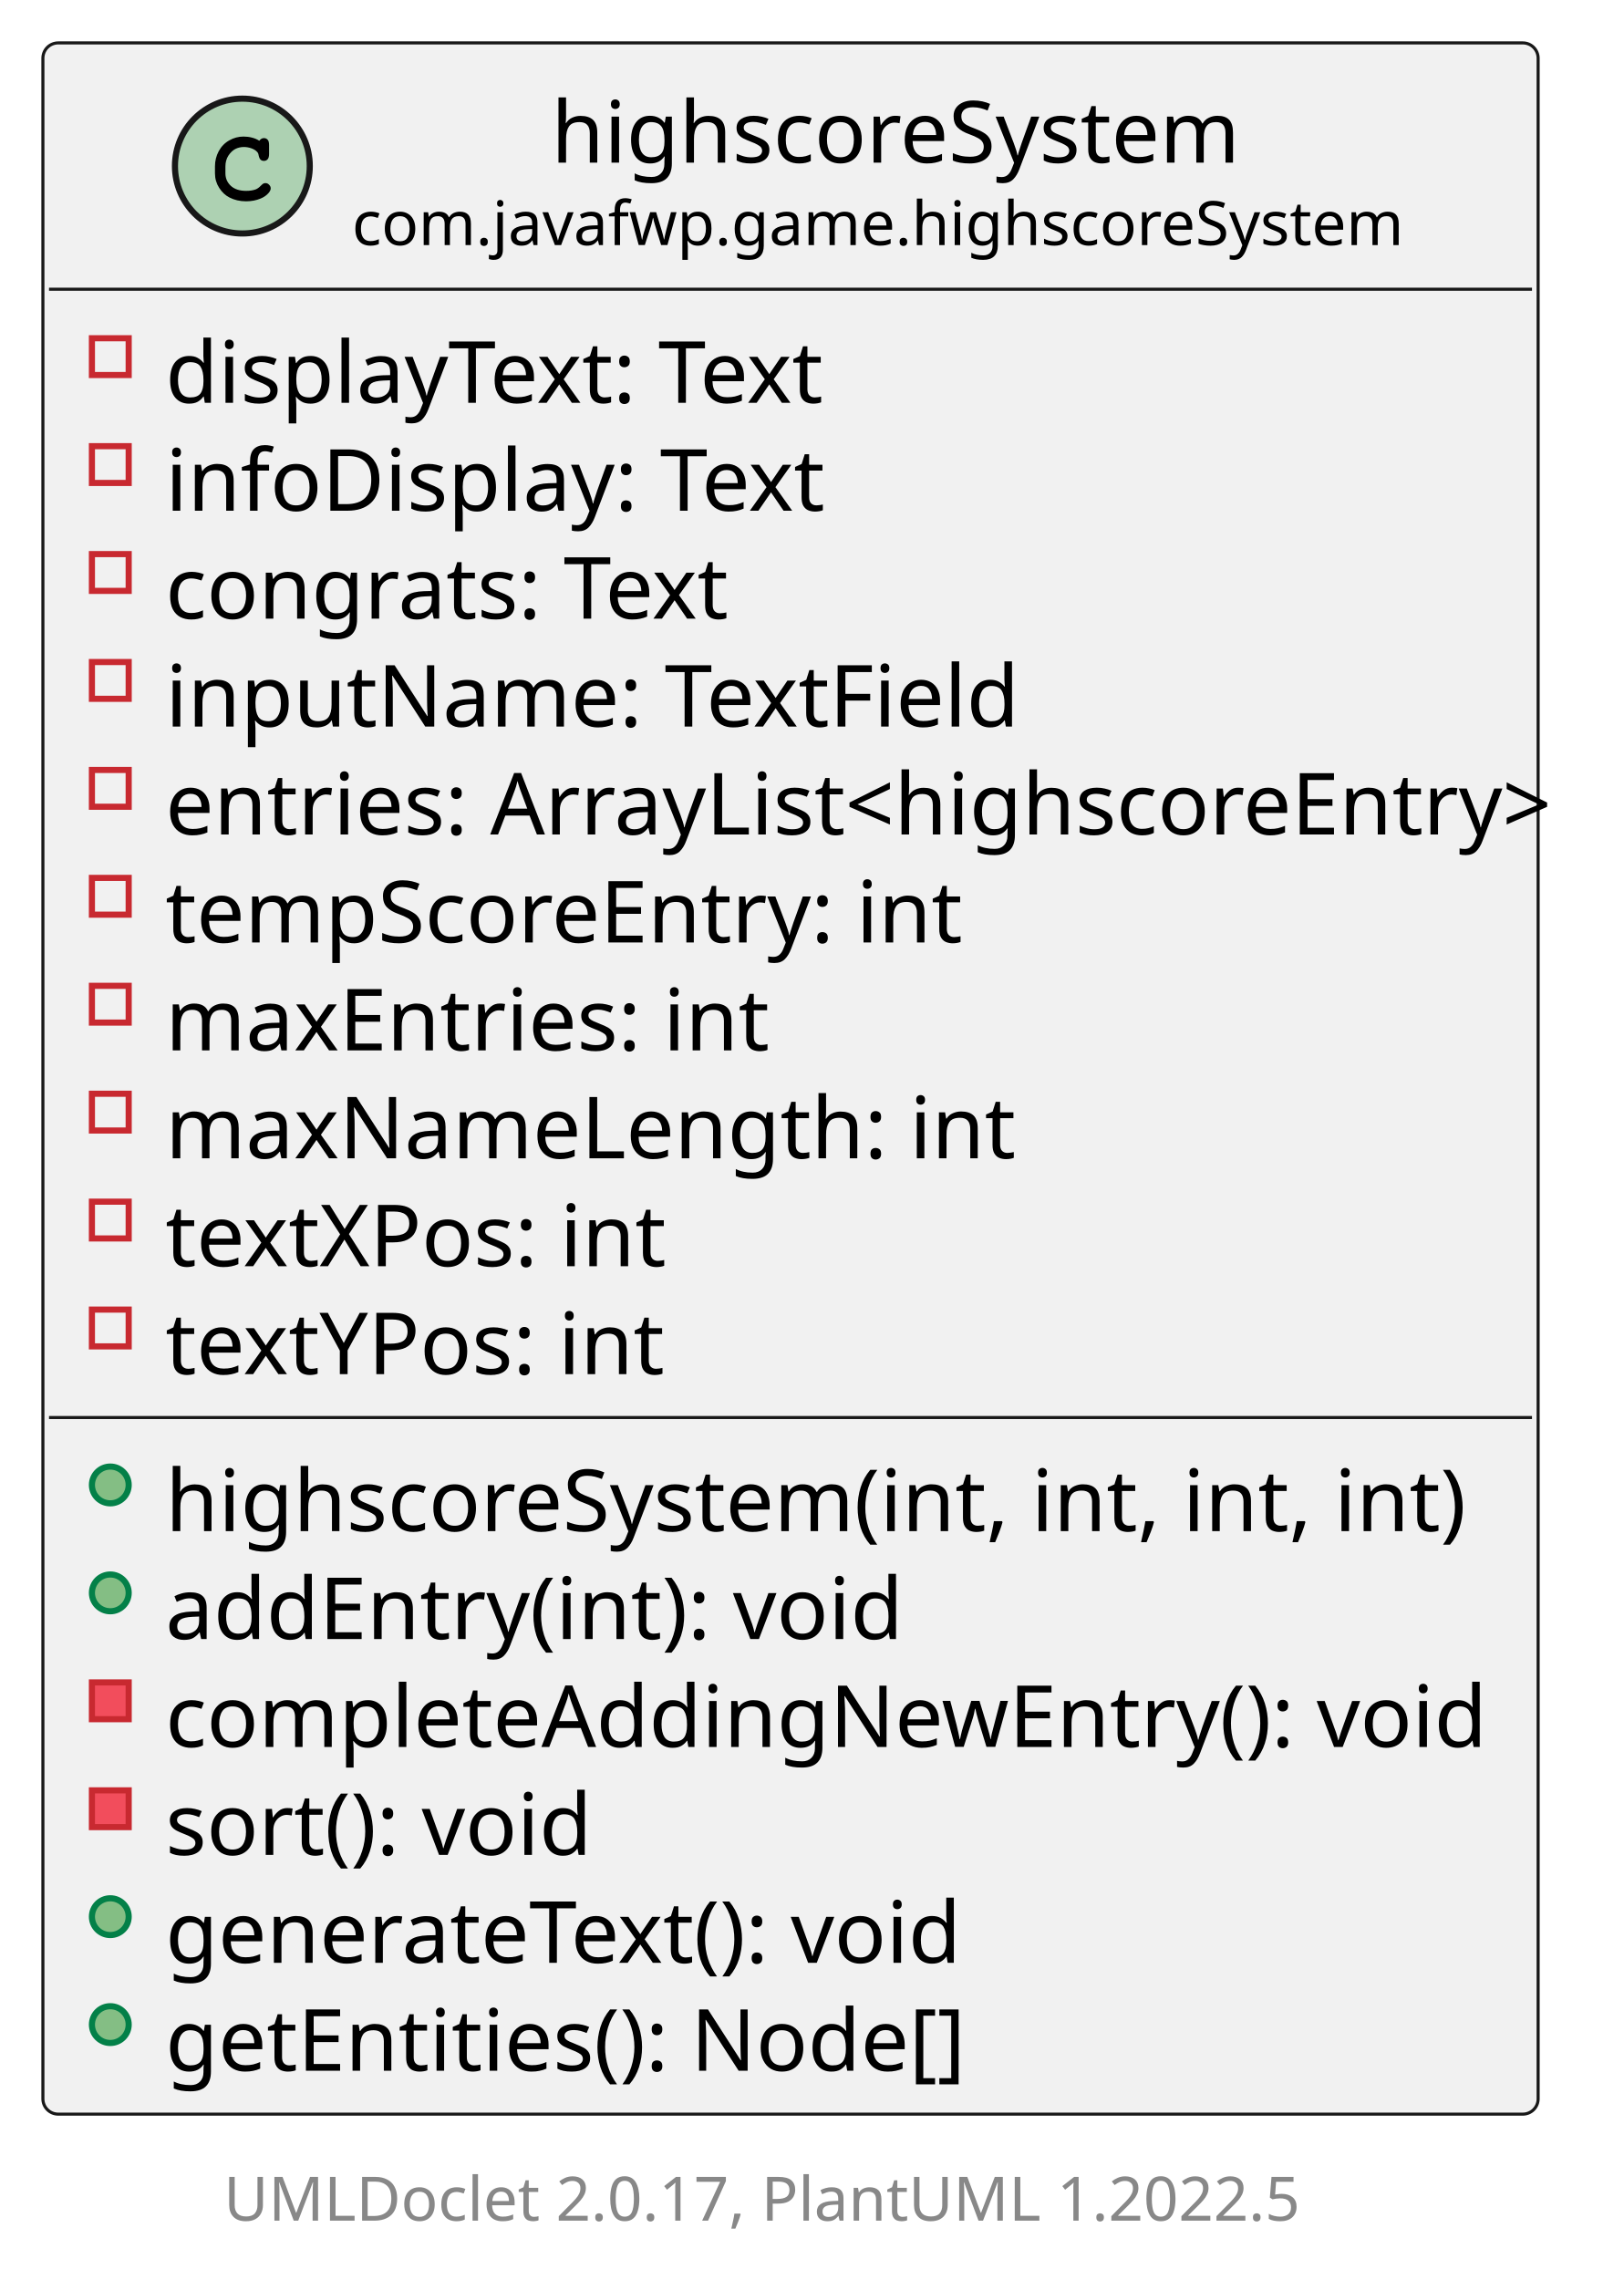
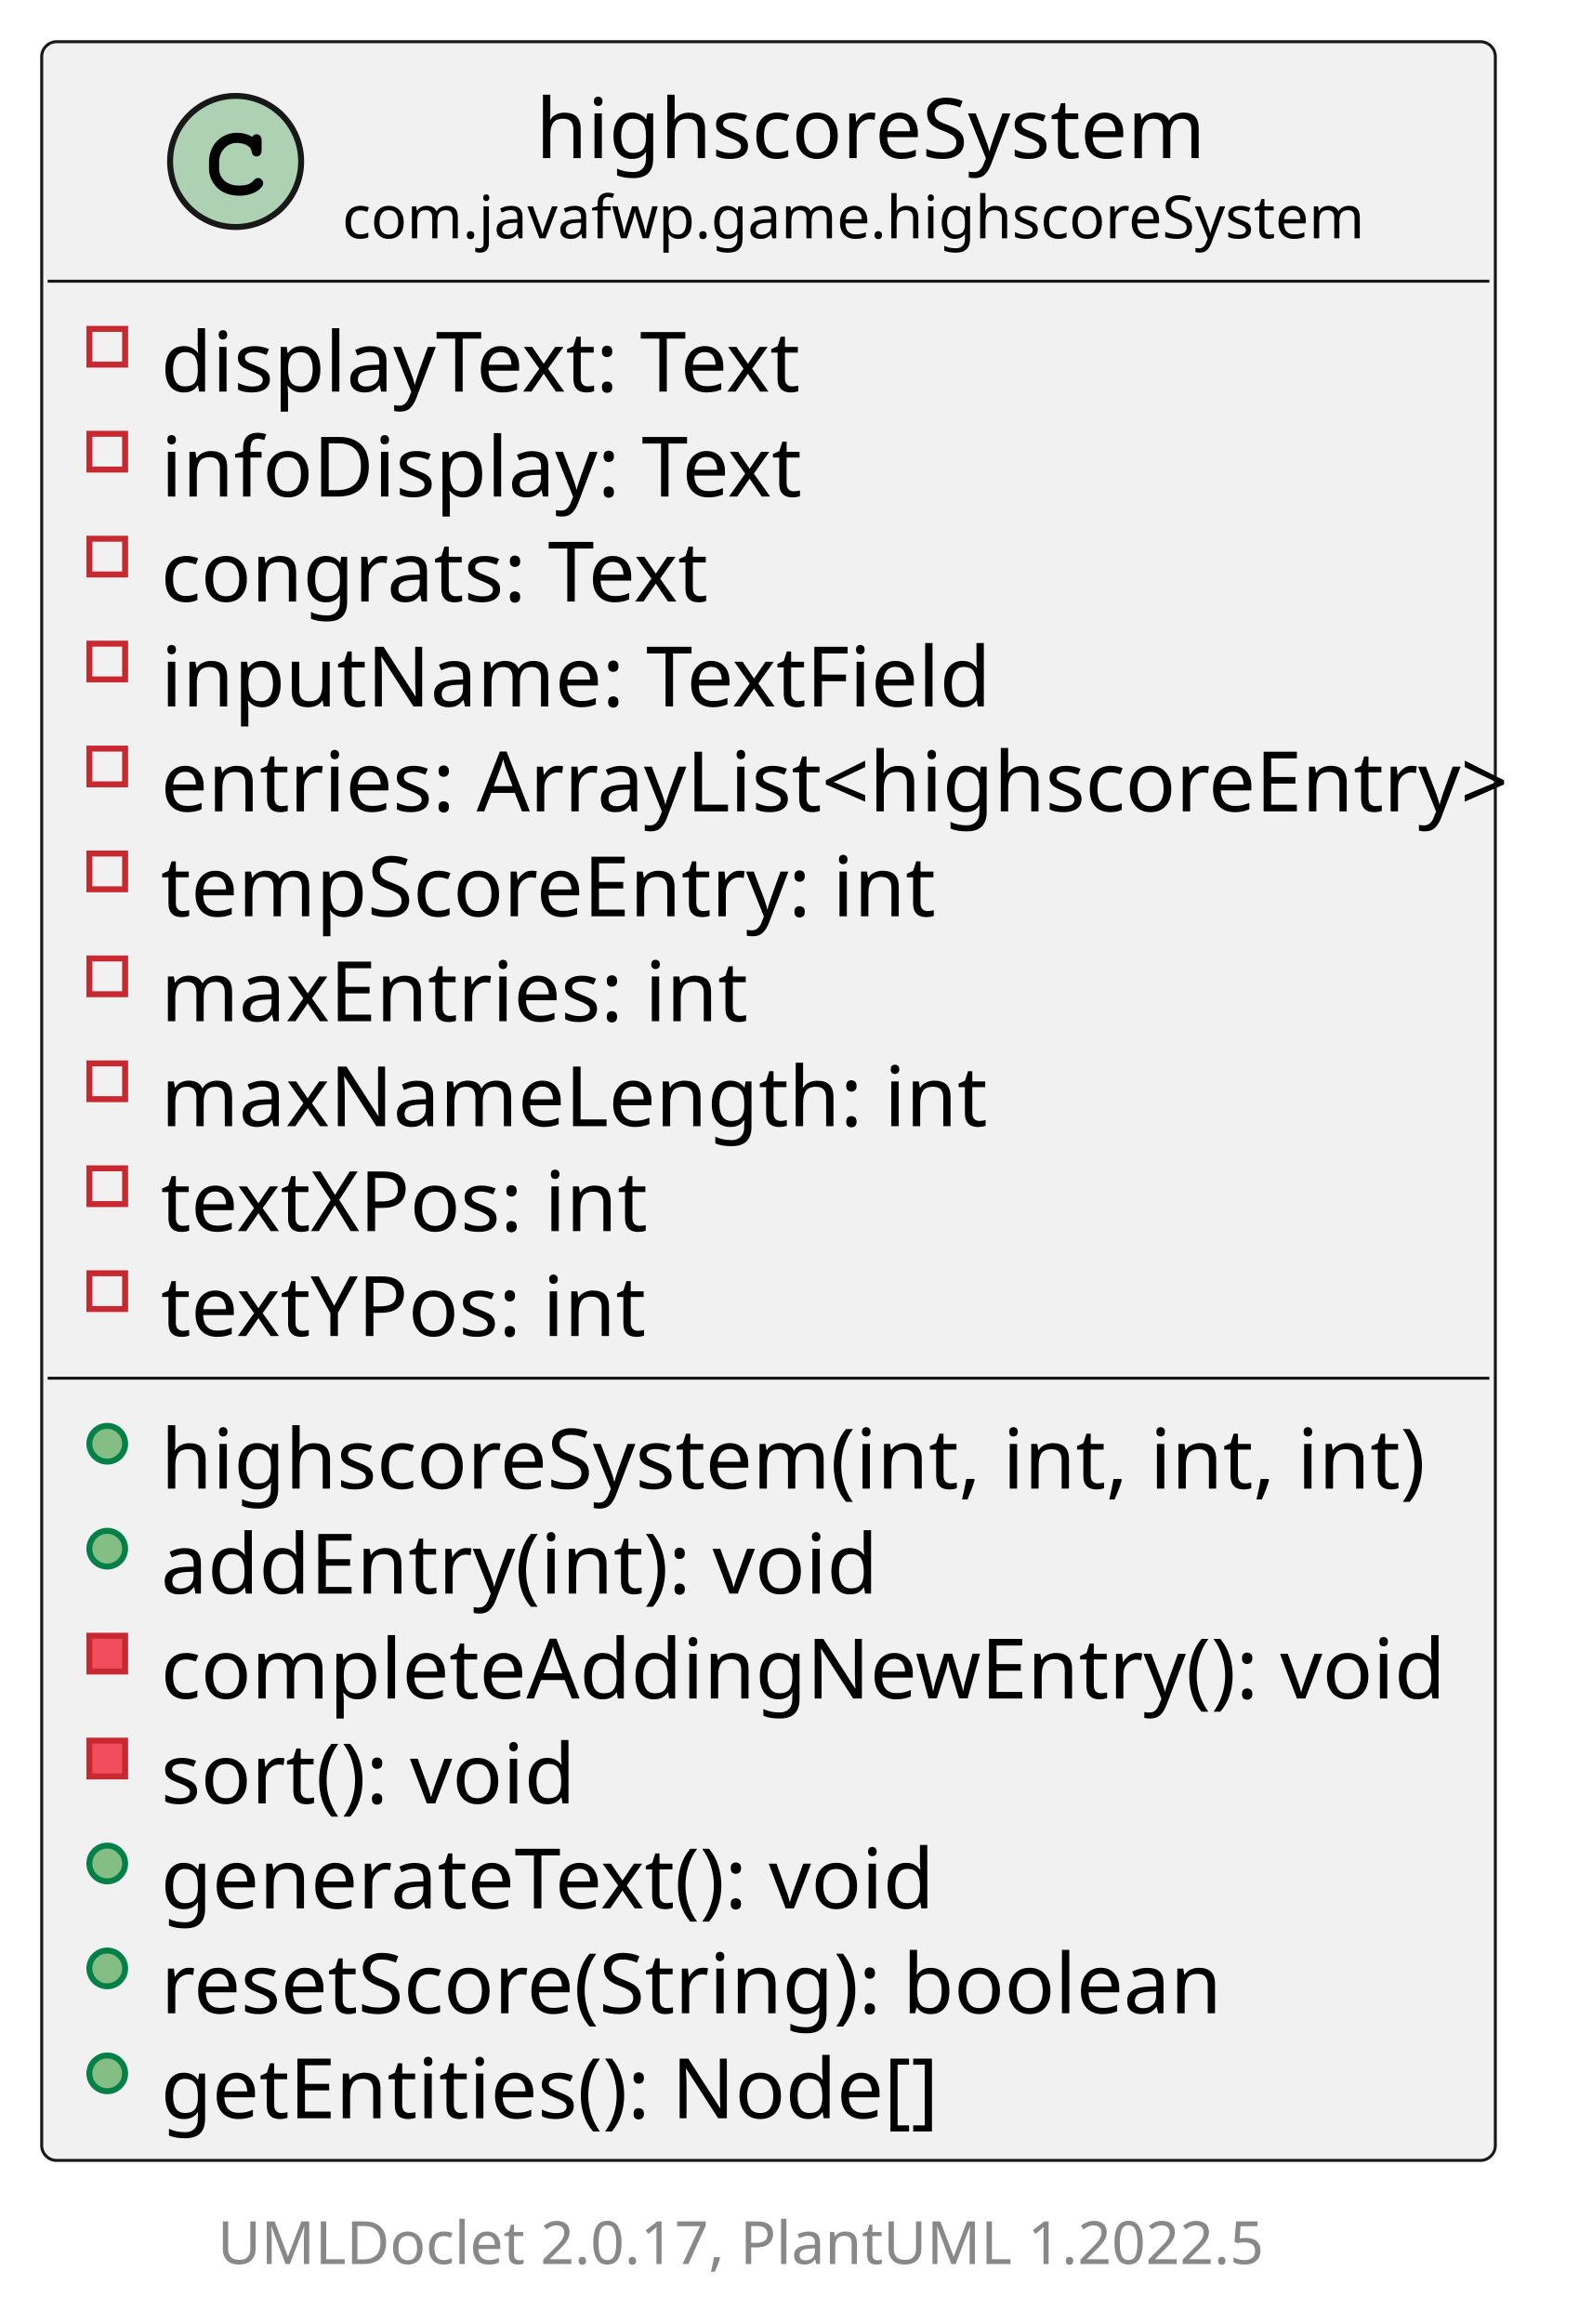
- <svg xmlns="http://www.w3.org/2000/svg" xmlns:xlink="http://www.w3.org/1999/xlink" contentStyleType="text/css" height="372px" preserveAspectRatio="none" style="width:265px;height:372px;background:#FFFFFF;" version="1.1" viewBox="0 0 265 372" width="265px" zoomAndPan="magnify">
+ <svg xmlns="http://www.w3.org/2000/svg" xmlns:xlink="http://www.w3.org/1999/xlink" contentStyleType="text/css" height="390px" preserveAspectRatio="none" style="width:265px;height:390px;background:#FFFFFF;" version="1.1" viewBox="0 0 265 390" width="265px" zoomAndPan="magnify">
  <defs />
  <g>
    <a href="highscoreSystem.html" target="_top" title="highscoreSystem.html" xlink:actuate="onRequest" xlink:href="highscoreSystem.html" xlink:show="new" xlink:title="highscoreSystem.html" xlink:type="simple">
      <g id="elem_com.javafwp.game.highscoreSystem.highscoreSystem">
-         <rect codeLine="5" fill="#F1F1F1" height="337.938" id="com.javafwp.game.highscoreSystem.highscoreSystem" rx="2.5" ry="2.5" style="stroke:#181818;stroke-width:0.5;" width="244" x="7" y="7" />
+         <rect codeLine="5" fill="#F1F1F1" height="355.547" id="com.javafwp.game.highscoreSystem.highscoreSystem" rx="2.5" ry="2.5" style="stroke:#181818;stroke-width:0.5;" width="244" x="7" y="7" />
        <ellipse cx="39.55" cy="27.094" fill="#ADD1B2" rx="11" ry="11" style="stroke:#181818;stroke-width:1.0;" />
        <path d="M42.316,22.969 Q42.472,22.75 42.659,22.641 Q42.847,22.531 43.066,22.531 Q43.441,22.531 43.675,22.797 Q43.909,23.047 43.909,23.656 L43.909,25.109 Q43.909,25.719 43.675,25.984 Q43.441,26.25 43.066,26.25 Q42.722,26.25 42.519,26.047 Q42.316,25.859 42.206,25.344 Q42.159,24.984 41.972,24.797 Q41.644,24.422 41.034,24.203 Q40.425,23.984 39.8,23.984 Q39.034,23.984 38.394,24.312 Q37.769,24.641 37.269,25.391 Q36.784,26.141 36.784,27.172 L36.784,28.266 Q36.784,29.5 37.675,30.328 Q38.566,31.141 40.159,31.141 Q41.097,31.141 41.753,30.891 Q42.144,30.734 42.566,30.297 Q42.831,30.031 42.972,29.953 Q43.128,29.875 43.331,29.875 Q43.659,29.875 43.909,30.141 Q44.175,30.391 44.175,30.734 Q44.175,31.078 43.831,31.484 Q43.331,32.062 42.534,32.391 Q41.456,32.844 40.159,32.844 Q38.644,32.844 37.441,32.219 Q36.456,31.719 35.769,30.656 Q35.081,29.578 35.081,28.297 L35.081,27.141 Q35.081,25.812 35.691,24.672 Q36.316,23.516 37.409,22.906 Q38.503,22.281 39.737,22.281 Q40.472,22.281 41.112,22.453 Q41.769,22.609 42.316,22.969 Z " fill="#000000" />
        <text fill="#000000" font-family="sans-serif" font-size="14" lengthAdjust="spacing" textLength="108" x="89.95" y="26.533">highscoreSystem</text>
        <text fill="#000000" font-family="sans-serif" font-size="10" lengthAdjust="spacing" textLength="173" x="57.45" y="39.99">com.javafwp.game.highscoreSystem</text>
        <line style="stroke:#181818;stroke-width:0.5;" x1="8" x2="250" y1="47.188" y2="47.188" />
        <rect fill="none" height="6" style="stroke:#C82930;stroke-width:1.0;" width="6" x="15" y="55.188" />
        <text fill="#000000" font-family="sans-serif" font-size="14" lengthAdjust="spacing" textLength="106" x="27" y="65.721">displayText: Text</text>
        <rect fill="none" height="6" style="stroke:#C82930;stroke-width:1.0;" width="6" x="15" y="72.797" />
        <text fill="#000000" font-family="sans-serif" font-size="14" lengthAdjust="spacing" textLength="104" x="27" y="83.33">infoDisplay: Text</text>
        <rect fill="none" height="6" style="stroke:#C82930;stroke-width:1.0;" width="6" x="15" y="90.406" />
        <text fill="#000000" font-family="sans-serif" font-size="14" lengthAdjust="spacing" textLength="90" x="27" y="100.939">congrats: Text</text>
        <rect fill="none" height="6" style="stroke:#C82930;stroke-width:1.0;" width="6" x="15" y="108.016" />
        <text fill="#000000" font-family="sans-serif" font-size="14" lengthAdjust="spacing" textLength="133" x="27" y="118.549">inputName: TextField</text>
        <rect fill="none" height="6" style="stroke:#C82930;stroke-width:1.0;" width="6" x="15" y="125.625" />
        <text fill="#000000" font-family="sans-serif" font-size="14" lengthAdjust="spacing" textLength="218" x="27" y="136.158">entries: ArrayList&lt;highscoreEntry&gt;</text>
        <rect fill="none" height="6" style="stroke:#C82930;stroke-width:1.0;" width="6" x="15" y="143.234" />
        <text fill="#000000" font-family="sans-serif" font-size="14" lengthAdjust="spacing" textLength="124" x="27" y="153.768">tempScoreEntry: int</text>
        <rect fill="none" height="6" style="stroke:#C82930;stroke-width:1.0;" width="6" x="15" y="160.844" />
        <text fill="#000000" font-family="sans-serif" font-size="14" lengthAdjust="spacing" textLength="92" x="27" y="171.377">maxEntries: int</text>
        <rect fill="none" height="6" style="stroke:#C82930;stroke-width:1.0;" width="6" x="15" y="178.453" />
        <text fill="#000000" font-family="sans-serif" font-size="14" lengthAdjust="spacing" textLength="128" x="27" y="188.986">maxNameLength: int</text>
        <rect fill="none" height="6" style="stroke:#C82930;stroke-width:1.0;" width="6" x="15" y="196.062" />
        <text fill="#000000" font-family="sans-serif" font-size="14" lengthAdjust="spacing" textLength="77" x="27" y="206.596">textXPos: int</text>
        <rect fill="none" height="6" style="stroke:#C82930;stroke-width:1.0;" width="6" x="15" y="213.672" />
        <text fill="#000000" font-family="sans-serif" font-size="14" lengthAdjust="spacing" textLength="78" x="27" y="224.205">textYPos: int</text>
        <line style="stroke:#181818;stroke-width:0.5;" x1="8" x2="250" y1="231.281" y2="231.281" />
        <ellipse cx="18" cy="242.281" fill="#84BE84" rx="3" ry="3" style="stroke:#038048;stroke-width:1.0;" />
        <text fill="#000000" font-family="sans-serif" font-size="14" lengthAdjust="spacing" textLength="202" x="27" y="249.815">highscoreSystem(int, int, int, int)</text>
        <ellipse cx="18" cy="259.891" fill="#84BE84" rx="3" ry="3" style="stroke:#038048;stroke-width:1.0;" />
        <text fill="#000000" font-family="sans-serif" font-size="14" lengthAdjust="spacing" textLength="116" x="27" y="267.424">addEntry(int): void</text>
        <rect fill="#F24D5C" height="6" style="stroke:#C82930;stroke-width:1.0;" width="6" x="15" y="274.5" />
        <text fill="#000000" font-family="sans-serif" font-size="14" lengthAdjust="spacing" textLength="204" x="27" y="285.033">completeAddingNewEntry(): void</text>
        <rect fill="#F24D5C" height="6" style="stroke:#C82930;stroke-width:1.0;" width="6" x="15" y="292.109" />
        <text fill="#000000" font-family="sans-serif" font-size="14" lengthAdjust="spacing" textLength="68" x="27" y="302.643">sort(): void</text>
        <ellipse cx="18" cy="312.719" fill="#84BE84" rx="3" ry="3" style="stroke:#038048;stroke-width:1.0;" />
        <text fill="#000000" font-family="sans-serif" font-size="14" lengthAdjust="spacing" textLength="128" x="27" y="320.252">generateText(): void</text>
        <ellipse cx="18" cy="330.328" fill="#84BE84" rx="3" ry="3" style="stroke:#038048;stroke-width:1.0;" />
-         <text fill="#000000" font-family="sans-serif" font-size="14" lengthAdjust="spacing" textLength="125" x="27" y="337.861">getEntities(): Node[]</text>
+         <text fill="#000000" font-family="sans-serif" font-size="14" lengthAdjust="spacing" textLength="175" x="27" y="337.861">resetScore(String): boolean</text>
+         <ellipse cx="18" cy="347.938" fill="#84BE84" rx="3" ry="3" style="stroke:#038048;stroke-width:1.0;" />
+         <text fill="#000000" font-family="sans-serif" font-size="14" lengthAdjust="spacing" textLength="125" x="27" y="355.471">getEntities(): Node[]</text>
      </g>
    </a>
-     <rect height="12.578" style="stroke:#00000000;stroke-width:1.0;fill:none;" width="184" x="36.5" y="351.938" />
-     <text fill="#888888" font-family="sans-serif" font-size="10" lengthAdjust="spacing" textLength="184" x="36.5" y="362.318">UMLDoclet 2.0.17, PlantUML 1.2022.5</text>
+     <rect height="12.578" style="stroke:#00000000;stroke-width:1.0;fill:none;" width="184" x="36.5" y="369.547" />
+     <text fill="#888888" font-family="sans-serif" font-size="10" lengthAdjust="spacing" textLength="184" x="36.5" y="379.928">UMLDoclet 2.0.17, PlantUML 1.2022.5</text>
  </g>
</svg>
